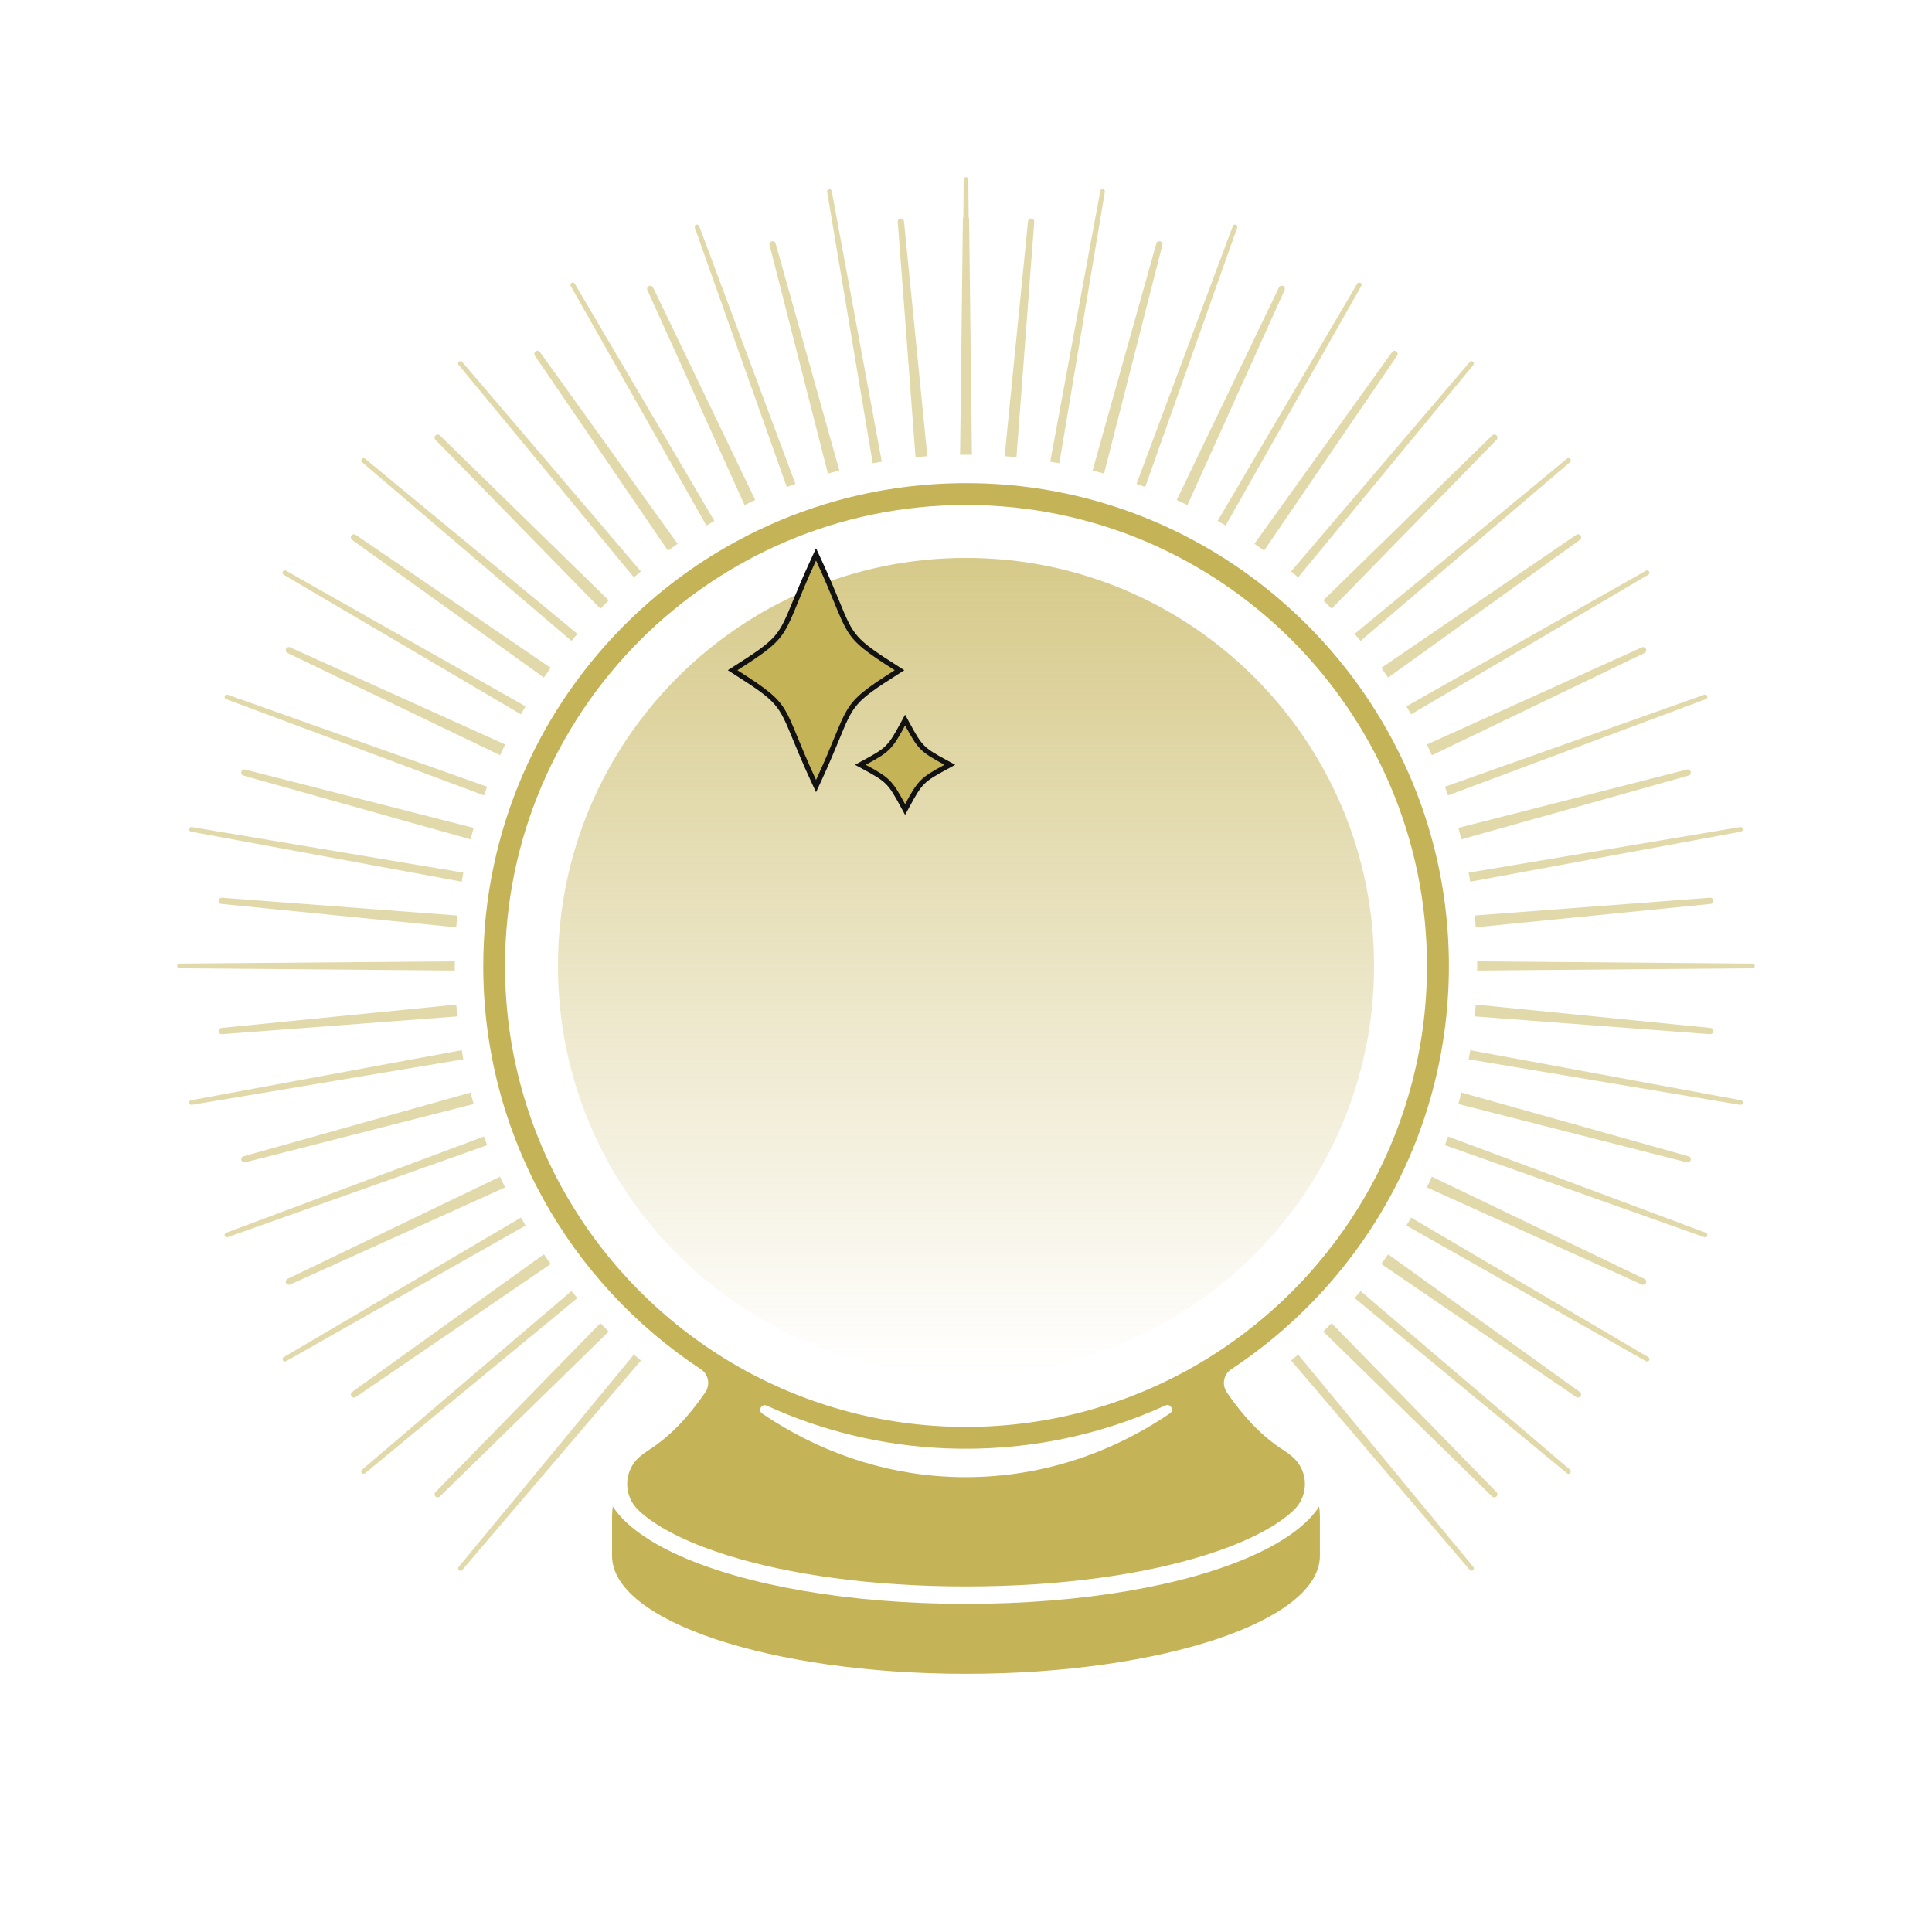
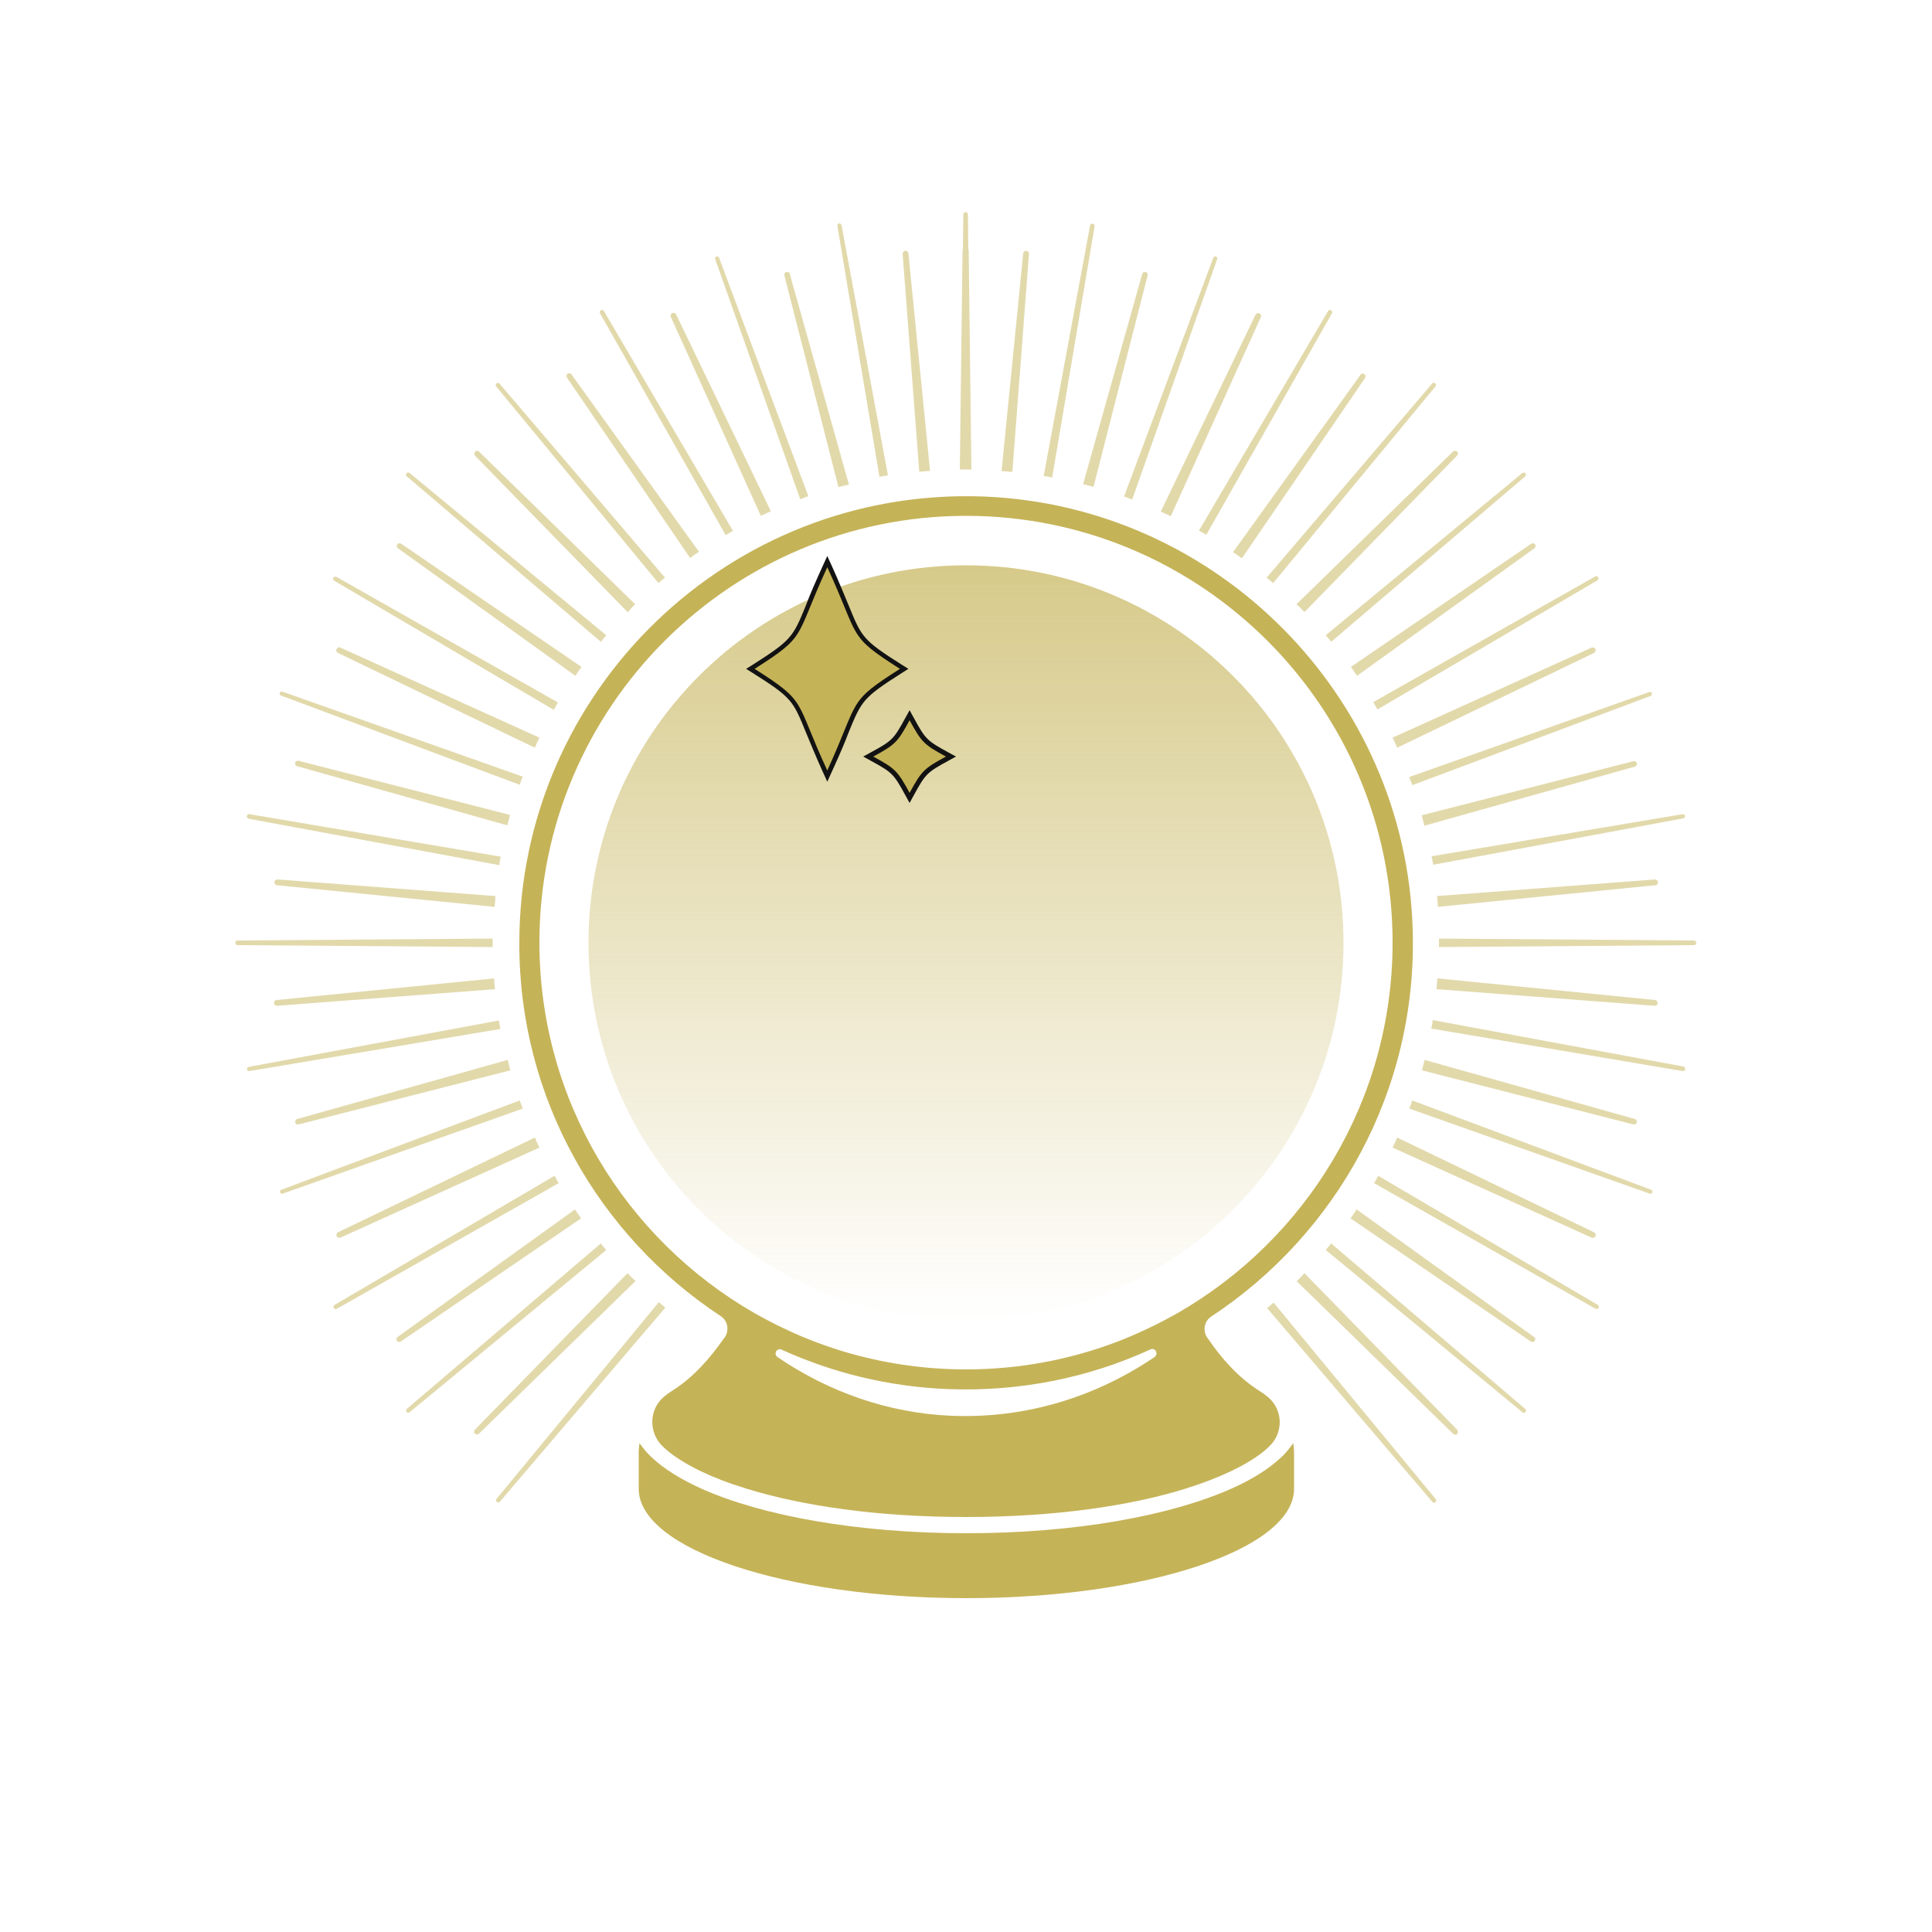
- <svg xmlns="http://www.w3.org/2000/svg" version="1.1" x="0px" y="0px" viewBox="0 0 750 750" style="enable-background:new 0 0 750 750;" xml:space="preserve">
+ <svg xmlns="http://www.w3.org/2000/svg" version="1.1" id="Layer_1" x="0px" y="0px" viewBox="0 0 500 500" style="enable-background:new 0 0 500 500;" xml:space="preserve">
  <style type="text/css">
	.st0{opacity:0.5;}
	.st1{fill:#C5B358;}
	.st2{fill:url(#SVGID_1_);}
	.st3{fill:#121212;}
</style>
-   <g id="Layer_1">
+   <g>
    <g>
      <g class="st0">
-         <path class="st1" d="M377.3,176.56l-1.09-91.62c0-0.22-0.08-0.41-0.18-0.59l-0.12-14.68c0-0.5-0.4-0.9-0.9-0.9     c-0.5,0-0.91,0.4-0.92,0.9l-0.12,14.68c-0.1,0.18-0.18,0.37-0.18,0.59l-1.09,91.62c0.77-0.01,1.53-0.03,2.3-0.03     S376.54,176.55,377.3,176.56z" />
-         <path class="st1" d="M350.93,85.93c-0.07-0.65-0.64-1.14-1.3-1.09c-0.67,0.05-1.17,0.63-1.12,1.3l6.9,91.35     c1.52-0.15,3.05-0.29,4.59-0.4L350.93,85.93z" />
-         <path class="st1" d="M401.49,86.14c0.05-0.65-0.43-1.23-1.09-1.3c-0.67-0.07-1.26,0.42-1.33,1.09L390,177.09     c1.53,0.11,3.06,0.25,4.59,0.4L401.49,86.14z" />
-         <path class="st1" d="M451.24,95.13c0.16-0.64-0.21-1.29-0.85-1.47c-0.64-0.18-1.31,0.19-1.5,0.84l-24.75,88.16     c1.49,0.38,2.97,0.78,4.45,1.19L451.24,95.13z" />
-         <path class="st1" d="M498.68,112.62c0.27-0.6,0.01-1.31-0.58-1.59c-0.6-0.29-1.33-0.04-1.62,0.57l-39.68,82.52     c1.4,0.63,2.79,1.28,4.17,1.95L498.68,112.62z" />
-         <path class="st1" d="M542.36,138.08c0.37-0.54,0.24-1.28-0.29-1.67c-0.54-0.39-1.3-0.27-1.69,0.28l-53.43,74.41     c1.27,0.87,2.52,1.75,3.77,2.64L542.36,138.08z" />
-         <path class="st1" d="M516.94,236.3l64.02-65.56c0.46-0.47,0.46-1.22,0-1.69c-0.47-0.48-1.24-0.49-1.71-0.02l-65.56,64.02     C514.78,234.12,515.86,235.2,516.94,236.3z" />
-         <path class="st1" d="M613.29,209.61c0.53-0.38,0.67-1.12,0.29-1.67c-0.38-0.55-1.13-0.7-1.69-0.32l-75.66,51.65     c0.9,1.25,1.78,2.5,2.64,3.77L613.29,209.61z" />
-         <path class="st1" d="M638.39,253.5c0.59-0.28,0.85-0.99,0.58-1.59c-0.28-0.61-0.99-0.88-1.6-0.61l-83.44,37.71     c0.67,1.38,1.31,2.77,1.95,4.17L638.39,253.5z" />
-         <path class="st1" d="M655.48,301.08c0.63-0.18,1.01-0.83,0.85-1.47c-0.17-0.65-0.83-1.04-1.47-0.88l-88.73,22.65     c0.41,1.48,0.81,2.96,1.19,4.45L655.48,301.08z" />
-         <path class="st1" d="M664.05,350.91c0.65-0.07,1.14-0.64,1.09-1.3c-0.05-0.67-0.63-1.17-1.3-1.12l-91.35,6.9     c0.15,1.52,0.29,3.05,0.4,4.59L664.05,350.91z" />
-         <path class="st1" d="M663.84,401.47c0.65,0.05,1.23-0.43,1.3-1.09c0.07-0.67-0.42-1.26-1.09-1.33l-91.16-9.07     c-0.11,1.53-0.25,3.06-0.4,4.59L663.84,401.47z" />
-         <path class="st1" d="M654.85,451.22c0.64,0.16,1.29-0.21,1.47-0.85c0.18-0.64-0.19-1.31-0.84-1.5l-88.16-24.75     c-0.38,1.49-0.78,2.97-1.19,4.45L654.85,451.22z" />
-         <path class="st1" d="M637.36,498.66c0.6,0.27,1.31,0.01,1.59-0.58c0.29-0.6,0.04-1.33-0.57-1.62l-82.52-39.68     c-0.63,1.4-1.28,2.79-1.95,4.17L637.36,498.66z" />
-         <path class="st1" d="M611.9,542.34c0.54,0.37,1.28,0.24,1.67-0.29c0.39-0.54,0.27-1.3-0.28-1.69l-74.41-53.43     c-0.87,1.27-1.75,2.52-2.64,3.77L611.9,542.34z" />
-         <path class="st1" d="M513.68,516.92l65.56,64.02c0.47,0.46,1.22,0.46,1.69,0c0.48-0.47,0.49-1.24,0.02-1.71l-64.02-65.56     C515.86,514.76,514.78,515.85,513.68,516.92z" />
-         <path class="st1" d="M301.1,94.5c-0.18-0.63-0.83-1.01-1.47-0.85c-0.65,0.17-1.04,0.83-0.88,1.47l22.65,88.73     c1.48-0.41,2.96-0.81,4.45-1.19L301.1,94.5z" />
-         <path class="st1" d="M253.52,111.6c-0.28-0.59-0.99-0.85-1.59-0.58c-0.61,0.28-0.88,0.99-0.61,1.6l37.71,83.44     c1.38-0.67,2.77-1.31,4.17-1.95L253.52,111.6z" />
-         <path class="st1" d="M209.63,136.69c-0.38-0.53-1.12-0.67-1.67-0.29c-0.55,0.38-0.7,1.13-0.32,1.69l51.65,75.66     c1.25-0.9,2.5-1.78,3.77-2.64L209.63,136.69z" />
-         <path class="st1" d="M236.32,233.05l-65.56-64.02c-0.47-0.46-1.22-0.46-1.69,0c-0.48,0.47-0.49,1.24-0.02,1.71l64.02,65.56     C234.14,235.2,235.22,234.12,236.32,233.05z" />
-         <path class="st1" d="M138.1,207.62c-0.54-0.37-1.28-0.24-1.67,0.29c-0.39,0.54-0.27,1.3,0.28,1.69l74.41,53.43     c0.87-1.27,1.75-2.52,2.64-3.77L138.1,207.62z" />
-         <path class="st1" d="M112.64,251.3c-0.6-0.27-1.31-0.01-1.59,0.58c-0.29,0.6-0.04,1.33,0.57,1.62l82.52,39.68     c0.63-1.4,1.28-2.79,1.95-4.17L112.64,251.3z" />
-         <path class="st1" d="M95.15,298.74c-0.64-0.16-1.29,0.21-1.47,0.85c-0.18,0.64,0.19,1.31,0.84,1.5l88.16,24.75     c0.38-1.49,0.78-2.97,1.19-4.45L95.15,298.74z" />
-         <path class="st1" d="M86.16,348.5c-0.65-0.05-1.23,0.43-1.3,1.09c-0.07,0.67,0.42,1.26,1.09,1.33l91.16,9.07     c0.11-1.53,0.25-3.06,0.4-4.59L86.16,348.5z" />
-         <path class="st1" d="M85.95,399.05c-0.65,0.07-1.14,0.64-1.09,1.3c0.05,0.67,0.63,1.17,1.3,1.12l91.35-6.9     c-0.15-1.52-0.29-3.05-0.4-4.59L85.95,399.05z" />
-         <path class="st1" d="M94.52,448.88c-0.63,0.18-1.01,0.83-0.85,1.47c0.17,0.65,0.83,1.04,1.47,0.88l88.73-22.65     c-0.41-1.48-0.81-2.96-1.19-4.45L94.52,448.88z" />
-         <path class="st1" d="M111.61,496.46c-0.59,0.28-0.85,0.99-0.58,1.59c0.28,0.61,0.99,0.88,1.6,0.61l83.44-37.71     c-0.67-1.38-1.31-2.77-1.95-4.17L111.61,496.46z" />
-         <path class="st1" d="M136.71,540.35c-0.53,0.38-0.67,1.12-0.29,1.67c0.38,0.55,1.13,0.7,1.69,0.32l75.66-51.65     c-0.9-1.25-1.78-2.5-2.64-3.77L136.71,540.35z" />
-         <path class="st1" d="M233.06,513.66l-64.02,65.56c-0.46,0.47-0.46,1.22,0,1.69c0.47,0.48,1.24,0.49,1.71,0.02l65.56-64.02     C235.22,515.85,234.14,514.76,233.06,513.66z" />
-         <path class="st1" d="M428.91,74.46c0.08-0.49-0.24-0.95-0.73-1.04c-0.49-0.09-0.97,0.24-1.06,0.73L407.7,179.23     c1.18,0.2,2.35,0.4,3.53,0.61L428.91,74.46z" />
-         <path class="st1" d="M480.28,88.39c0.17-0.47-0.07-0.98-0.54-1.16c-0.47-0.18-0.99,0.06-1.17,0.53L441.2,187.85     c1.13,0.4,2.25,0.8,3.36,1.22L480.28,88.39z" />
-         <path class="st1" d="M528.44,111.03c0.24-0.43,0.1-0.98-0.33-1.23c-0.43-0.25-0.99-0.11-1.24,0.32l-54.18,92.09     c1.04,0.59,2.07,1.19,3.1,1.8L528.44,111.03z" />
-         <path class="st1" d="M571.95,141.68c0.31-0.38,0.27-0.95-0.11-1.27c-0.38-0.33-0.96-0.28-1.28,0.1l-69.36,81.3     c0.92,0.76,1.83,1.53,2.73,2.31L571.95,141.68z" />
-         <path class="st1" d="M609.47,179.43c0.38-0.32,0.43-0.89,0.11-1.27c-0.32-0.39-0.89-0.44-1.28-0.12l-82.44,68.02     c0.78,0.91,1.55,1.81,2.31,2.73L609.47,179.43z" />
-         <path class="st1" d="M639.86,223.11c0.43-0.25,0.58-0.8,0.33-1.23c-0.25-0.44-0.8-0.59-1.24-0.34l-92.98,52.66     c0.61,1.03,1.21,2.06,1.8,3.1L639.86,223.11z" />
-         <path class="st1" d="M662.21,271.41c0.46-0.17,0.71-0.69,0.54-1.16c-0.17-0.47-0.69-0.72-1.16-0.55l-100.69,35.71     c0.42,1.12,0.82,2.24,1.22,3.36L662.21,271.41z" />
-         <path class="st1" d="M675.83,322.86c0.49-0.09,0.81-0.55,0.73-1.04c-0.08-0.5-0.55-0.83-1.05-0.75l-105.37,17.69     c0.22,1.17,0.42,2.35,0.61,3.53L675.83,322.86z" />
-         <path class="st1" d="M680.31,374.07l-106.88-0.88c0.01,0.6,0.02,1.19,0.02,1.79c0,0.6-0.02,1.19-0.02,1.79l106.88-0.88     c0.5,0,0.9-0.4,0.9-0.9C681.22,374.49,680.82,374.08,680.31,374.07z" />
-         <path class="st1" d="M675.52,428.9c0.49,0.08,0.95-0.24,1.04-0.73c0.09-0.49-0.24-0.97-0.73-1.06l-105.08-19.42     c-0.2,1.18-0.4,2.36-0.61,3.53L675.52,428.9z" />
-         <path class="st1" d="M661.59,480.26c0.47,0.17,0.98-0.07,1.16-0.54c0.18-0.47-0.06-0.99-0.53-1.17l-100.09-37.36     c-0.4,1.13-0.8,2.25-1.22,3.36L661.59,480.26z" />
-         <path class="st1" d="M638.96,528.43c0.43,0.24,0.98,0.1,1.23-0.33c0.25-0.43,0.11-0.99-0.32-1.25l-92.09-54.18     c-0.59,1.04-1.19,2.07-1.8,3.1L638.96,528.43z" />
-         <path class="st1" d="M608.3,571.93c0.38,0.31,0.95,0.27,1.27-0.11c0.33-0.38,0.28-0.96-0.1-1.28l-81.3-69.36     c-0.76,0.92-1.53,1.83-2.31,2.73L608.3,571.93z" />
-         <path class="st1" d="M570.56,609.45c0.32,0.38,0.89,0.43,1.27,0.11c0.39-0.32,0.44-0.89,0.12-1.28l-68.02-82.44     c-0.91,0.78-1.81,1.55-2.73,2.31L570.56,609.45z" />
-         <path class="st1" d="M322.88,74.15c-0.09-0.49-0.55-0.81-1.04-0.73c-0.5,0.08-0.83,0.55-0.75,1.05l17.69,105.37     c1.17-0.22,2.35-0.42,3.53-0.61L322.88,74.15z" />
-         <path class="st1" d="M271.43,87.77c-0.17-0.46-0.69-0.71-1.16-0.54c-0.47,0.17-0.72,0.69-0.55,1.16l35.71,100.69     c1.12-0.42,2.24-0.82,3.36-1.22L271.43,87.77z" />
-         <path class="st1" d="M223.13,110.12c-0.25-0.43-0.8-0.58-1.23-0.33c-0.44,0.25-0.59,0.8-0.34,1.24L274.22,204     c1.03-0.61,2.06-1.21,3.1-1.8L223.13,110.12z" />
-         <path class="st1" d="M179.44,140.51c-0.32-0.38-0.89-0.43-1.27-0.11c-0.39,0.32-0.44,0.89-0.12,1.28l68.02,82.44     c0.91-0.78,1.81-1.55,2.73-2.31L179.44,140.51z" />
-         <path class="st1" d="M141.7,178.03c-0.38-0.31-0.95-0.27-1.27,0.11c-0.33,0.38-0.28,0.96,0.1,1.28l81.3,69.36     c0.76-0.92,1.53-1.83,2.31-2.73L141.7,178.03z" />
-         <path class="st1" d="M111.04,221.54c-0.43-0.24-0.98-0.1-1.23,0.33c-0.25,0.43-0.11,0.99,0.32,1.25l92.09,54.18     c0.59-1.04,1.19-2.07,1.8-3.1L111.04,221.54z" />
-         <path class="st1" d="M88.41,269.7c-0.47-0.17-0.98,0.07-1.16,0.54c-0.18,0.47,0.06,0.99,0.53,1.17l100.09,37.36     c0.4-1.13,0.8-2.25,1.22-3.36L88.41,269.7z" />
-         <path class="st1" d="M74.48,321.07c-0.49-0.08-0.95,0.24-1.04,0.73c-0.09,0.49,0.24,0.97,0.73,1.06l105.08,19.42     c0.2-1.18,0.4-2.35,0.61-3.53L74.48,321.07z" />
-         <path class="st1" d="M176.57,373.19l-106.88,0.88c-0.5,0-0.9,0.4-0.9,0.9c0,0.5,0.4,0.91,0.9,0.92l106.88,0.88     c-0.01-0.6-0.02-1.19-0.02-1.79C176.55,374.38,176.56,373.79,176.57,373.19z" />
-         <path class="st1" d="M74.17,427.1c-0.49,0.09-0.81,0.55-0.73,1.04c0.08,0.5,0.55,0.83,1.05,0.75l105.37-17.69     c-0.22-1.17-0.42-2.35-0.61-3.53L74.17,427.1z" />
-         <path class="st1" d="M87.79,478.55c-0.46,0.17-0.71,0.69-0.54,1.16c0.17,0.47,0.69,0.72,1.16,0.55l100.69-35.71     c-0.42-1.12-0.82-2.24-1.22-3.36L87.79,478.55z" />
-         <path class="st1" d="M110.14,526.85c-0.43,0.25-0.58,0.8-0.33,1.23c0.25,0.44,0.8,0.59,1.24,0.34l92.98-52.66     c-0.61-1.03-1.21-2.06-1.8-3.1L110.14,526.85z" />
-         <path class="st1" d="M140.53,570.54c-0.38,0.32-0.43,0.89-0.11,1.27c0.32,0.39,0.89,0.44,1.28,0.12l82.44-68.02     c-0.78-0.91-1.55-1.81-2.31-2.73L140.53,570.54z" />
-         <path class="st1" d="M178.05,608.28c-0.31,0.38-0.27,0.95,0.11,1.27c0.38,0.33,0.96,0.28,1.28-0.1l69.36-81.3     c-0.92-0.76-1.83-1.53-2.73-2.31L178.05,608.28z" />
+         <path class="st1" d="M251.4,121.5L250.7,65c0-0.1,0-0.3-0.1-0.4l-0.1-9.1c0-0.3-0.2-0.6-0.6-0.6c-0.3,0-0.6,0.2-0.6,0.6l-0.1,9.1     c-0.1,0.1-0.1,0.2-0.1,0.4l-0.7,56.5c0.5,0,0.9,0,1.4,0C250.5,121.5,251,121.5,251.4,121.5z" />
+         <path class="st1" d="M235.1,65.6c0-0.4-0.4-0.7-0.8-0.7c-0.4,0-0.7,0.4-0.7,0.8l4.3,56.4c0.9-0.1,1.9-0.2,2.8-0.2L235.1,65.6z" />
+         <path class="st1" d="M266.3,65.7c0-0.4-0.3-0.8-0.7-0.8c-0.4,0-0.8,0.3-0.8,0.7l-5.6,56.3c0.9,0.1,1.9,0.2,2.8,0.2L266.3,65.7z" />
+         <path class="st1" d="M297,71.3c0.1-0.4-0.1-0.8-0.5-0.9c-0.4-0.1-0.8,0.1-0.9,0.5l-15.3,54.4c0.9,0.2,1.8,0.5,2.7,0.7L297,71.3z" />
+         <path class="st1" d="M326.3,82.1c0.2-0.4,0-0.8-0.4-1c-0.4-0.2-0.8,0-1,0.4l-24.5,50.9c0.9,0.4,1.7,0.8,2.6,1.2L326.3,82.1z" />
+         <path class="st1" d="M353.3,97.8c0.2-0.3,0.1-0.8-0.2-1c-0.3-0.2-0.8-0.2-1,0.2l-33,45.9c0.8,0.5,1.6,1.1,2.3,1.6L353.3,97.8z" />
+         <path class="st1" d="M337.6,158.4l39.5-40.5c0.3-0.3,0.3-0.8,0-1c-0.3-0.3-0.8-0.3-1.1,0l-40.5,39.5     C336.3,157,336.9,157.7,337.6,158.4z" />
+         <path class="st1" d="M397.1,141.9c0.3-0.2,0.4-0.7,0.2-1c-0.2-0.3-0.7-0.4-1-0.2l-46.7,31.9c0.6,0.8,1.1,1.5,1.6,2.3L397.1,141.9     z" />
+         <path class="st1" d="M412.5,169c0.4-0.2,0.5-0.6,0.4-1c-0.2-0.4-0.6-0.5-1-0.4l-51.5,23.3c0.4,0.9,0.8,1.7,1.2,2.6L412.5,169z" />
+         <path class="st1" d="M423.1,198.4c0.4-0.1,0.6-0.5,0.5-0.9c-0.1-0.4-0.5-0.6-0.9-0.5l-54.8,14c0.3,0.9,0.5,1.8,0.7,2.7     L423.1,198.4z" />
+         <path class="st1" d="M428.4,229.1c0.4,0,0.7-0.4,0.7-0.8c0-0.4-0.4-0.7-0.8-0.7l-56.4,4.3c0.1,0.9,0.2,1.9,0.2,2.8L428.4,229.1z" />
+         <path class="st1" d="M428.2,260.3c0.4,0,0.8-0.3,0.8-0.7c0-0.4-0.3-0.8-0.7-0.8l-56.3-5.6c-0.1,0.9-0.2,1.9-0.2,2.8L428.2,260.3z     " />
+         <path class="st1" d="M422.7,291c0.4,0.1,0.8-0.1,0.9-0.5s-0.1-0.8-0.5-0.9l-54.4-15.3c-0.2,0.9-0.5,1.8-0.7,2.7L422.7,291z" />
+         <path class="st1" d="M411.9,320.3c0.4,0.2,0.8,0,1-0.4c0.2-0.4,0-0.8-0.4-1l-50.9-24.5c-0.4,0.9-0.8,1.7-1.2,2.6L411.9,320.3z" />
+         <path class="st1" d="M396.2,347.2c0.3,0.2,0.8,0.1,1-0.2c0.2-0.3,0.2-0.8-0.2-1l-45.9-33c-0.5,0.8-1.1,1.6-1.6,2.3L396.2,347.2z" />
+         <path class="st1" d="M335.6,331.6l40.5,39.5c0.3,0.3,0.8,0.3,1,0c0.3-0.3,0.3-0.8,0-1.1l-39.5-40.5     C336.9,330.2,336.3,330.9,335.6,331.6z" />
+         <path class="st1" d="M204.4,70.9c-0.1-0.4-0.5-0.6-0.9-0.5c-0.4,0.1-0.6,0.5-0.5,0.9l14,54.8c0.9-0.3,1.8-0.5,2.7-0.7L204.4,70.9     z" />
+         <path class="st1" d="M175,81.4c-0.2-0.4-0.6-0.5-1-0.4c-0.4,0.2-0.5,0.6-0.4,1l23.3,51.5c0.9-0.4,1.7-0.8,2.6-1.2L175,81.4z" />
+         <path class="st1" d="M147.9,96.9c-0.2-0.3-0.7-0.4-1-0.2c-0.3,0.2-0.4,0.7-0.2,1l31.9,46.7c0.8-0.6,1.5-1.1,2.3-1.6L147.9,96.9z" />
+         <path class="st1" d="M164.4,156.4L124,116.9c-0.3-0.3-0.8-0.3-1,0c-0.3,0.3-0.3,0.8,0,1.1l39.5,40.5     C163.1,157.7,163.7,157,164.4,156.4z" />
+         <path class="st1" d="M103.8,140.7c-0.3-0.2-0.8-0.1-1,0.2c-0.2,0.3-0.2,0.8,0.2,1l45.9,33c0.5-0.8,1.1-1.6,1.6-2.3L103.8,140.7z" />
+         <path class="st1" d="M88.1,167.6c-0.4-0.2-0.8,0-1,0.4c-0.2,0.4,0,0.8,0.4,1l50.9,24.5c0.4-0.9,0.8-1.7,1.2-2.6L88.1,167.6z" />
+         <path class="st1" d="M77.3,196.9c-0.4-0.1-0.8,0.1-0.9,0.5c-0.1,0.4,0.1,0.8,0.5,0.9l54.4,15.3c0.2-0.9,0.5-1.8,0.7-2.7     L77.3,196.9z" />
+         <path class="st1" d="M71.8,227.6c-0.4,0-0.8,0.3-0.8,0.7c0,0.4,0.3,0.8,0.7,0.8l56.3,5.6c0.1-0.9,0.2-1.9,0.2-2.8L71.8,227.6z" />
+         <path class="st1" d="M71.6,258.8c-0.4,0-0.7,0.4-0.7,0.8c0,0.4,0.4,0.7,0.8,0.7l56.4-4.3c-0.1-0.9-0.2-1.9-0.2-2.8L71.6,258.8z" />
+         <path class="st1" d="M76.9,289.6c-0.4,0.1-0.6,0.5-0.5,0.9c0.1,0.4,0.5,0.6,0.9,0.5l54.8-14c-0.3-0.9-0.5-1.8-0.7-2.7L76.9,289.6     z" />
+         <path class="st1" d="M87.5,318.9c-0.4,0.2-0.5,0.6-0.4,1c0.2,0.4,0.6,0.5,1,0.4l51.5-23.3c-0.4-0.9-0.8-1.7-1.2-2.6L87.5,318.9z" />
+         <path class="st1" d="M102.9,346c-0.3,0.2-0.4,0.7-0.2,1c0.2,0.3,0.7,0.4,1,0.2l46.7-31.9c-0.6-0.8-1.1-1.5-1.6-2.3L102.9,346z" />
+         <path class="st1" d="M162.4,329.5L122.9,370c-0.3,0.3-0.3,0.8,0,1c0.3,0.3,0.8,0.3,1.1,0l40.5-39.5     C163.7,330.9,163.1,330.2,162.4,329.5z" />
+         <path class="st1" d="M283.3,58.5c0-0.3-0.1-0.6-0.5-0.6c-0.3-0.1-0.6,0.1-0.7,0.5l-12,64.8c0.7,0.1,1.5,0.2,2.2,0.4L283.3,58.5z" />
+         <path class="st1" d="M315,67.1c0.1-0.3,0-0.6-0.3-0.7c-0.3-0.1-0.6,0-0.7,0.3l-23.1,61.8c0.7,0.2,1.4,0.5,2.1,0.8L315,67.1z" />
+         <path class="st1" d="M344.7,81.1c0.1-0.3,0.1-0.6-0.2-0.8c-0.3-0.2-0.6-0.1-0.8,0.2l-33.4,56.8c0.6,0.4,1.3,0.7,1.9,1.1     L344.7,81.1z" />
+         <path class="st1" d="M371.5,100c0.2-0.2,0.2-0.6-0.1-0.8c-0.2-0.2-0.6-0.2-0.8,0.1l-42.8,50.2c0.6,0.5,1.1,0.9,1.7,1.4L371.5,100     z" />
+         <path class="st1" d="M394.7,123.3c0.2-0.2,0.3-0.5,0.1-0.8c-0.2-0.2-0.5-0.3-0.8-0.1l-50.9,42c0.5,0.6,1,1.1,1.4,1.7L394.7,123.3     z" />
+         <path class="st1" d="M413.4,150.2c0.3-0.2,0.4-0.5,0.2-0.8c-0.2-0.3-0.5-0.4-0.8-0.2l-57.4,32.5c0.4,0.6,0.7,1.3,1.1,1.9     L413.4,150.2z" />
+         <path class="st1" d="M427.2,180.1c0.3-0.1,0.4-0.4,0.3-0.7c-0.1-0.3-0.4-0.4-0.7-0.3l-62.1,22c0.3,0.7,0.5,1.4,0.8,2.1     L427.2,180.1z" />
+         <path class="st1" d="M435.6,211.8c0.3-0.1,0.5-0.3,0.5-0.6c0-0.3-0.3-0.5-0.6-0.5l-65,10.9c0.1,0.7,0.3,1.5,0.4,2.2L435.6,211.8z     " />
+         <path class="st1" d="M438.4,243.4l-66-0.5c0,0.4,0,0.7,0,1.1s0,0.7,0,1.1l66-0.5c0.3,0,0.6-0.2,0.6-0.6     C439,243.7,438.7,243.4,438.4,243.4z" />
+         <path class="st1" d="M435.5,277.2c0.3,0,0.6-0.1,0.6-0.5c0.1-0.3-0.1-0.6-0.5-0.7l-64.8-12c-0.1,0.7-0.2,1.5-0.4,2.2L435.5,277.2     z" />
+         <path class="st1" d="M426.9,308.9c0.3,0.1,0.6,0,0.7-0.3s0-0.6-0.3-0.7l-61.8-23.1c-0.2,0.7-0.5,1.4-0.8,2.1L426.9,308.9z" />
+         <path class="st1" d="M412.9,338.7c0.3,0.1,0.6,0.1,0.8-0.2c0.2-0.3,0.1-0.6-0.2-0.8l-56.8-33.4c-0.4,0.6-0.7,1.3-1.1,1.9     L412.9,338.7z" />
+         <path class="st1" d="M394,365.5c0.2,0.2,0.6,0.2,0.8-0.1c0.2-0.2,0.2-0.6-0.1-0.8l-50.2-42.8c-0.5,0.6-0.9,1.1-1.4,1.7L394,365.5     z" />
+         <path class="st1" d="M370.7,388.7c0.2,0.2,0.5,0.3,0.8,0.1c0.2-0.2,0.3-0.5,0.1-0.8l-42-50.9c-0.6,0.5-1.1,1-1.7,1.4L370.7,388.7     z" />
+         <path class="st1" d="M217.8,58.3c-0.1-0.3-0.3-0.5-0.6-0.5c-0.3,0-0.5,0.3-0.5,0.6l10.9,65c0.7-0.1,1.5-0.3,2.2-0.4L217.8,58.3z" />
+         <path class="st1" d="M186.1,66.7c-0.1-0.3-0.4-0.4-0.7-0.3c-0.3,0.1-0.4,0.4-0.3,0.7l22,62.1c0.7-0.3,1.4-0.5,2.1-0.8L186.1,66.7     z" />
+         <path class="st1" d="M156.3,80.5c-0.2-0.3-0.5-0.4-0.8-0.2c-0.3,0.2-0.4,0.5-0.2,0.8l32.5,57.4c0.6-0.4,1.3-0.7,1.9-1.1     L156.3,80.5z" />
+         <path class="st1" d="M129.3,99.3c-0.2-0.2-0.5-0.3-0.8-0.1c-0.2,0.2-0.3,0.5-0.1,0.8l42,50.9c0.6-0.5,1.1-1,1.7-1.4L129.3,99.3z" />
+         <path class="st1" d="M106,122.4c-0.2-0.2-0.6-0.2-0.8,0.1c-0.2,0.2-0.2,0.6,0.1,0.8l50.2,42.8c0.5-0.6,0.9-1.1,1.4-1.7L106,122.4     z" />
+         <path class="st1" d="M87.1,149.3c-0.3-0.1-0.6-0.1-0.8,0.2c-0.2,0.3-0.1,0.6,0.2,0.8l56.8,33.4c0.4-0.6,0.7-1.3,1.1-1.9     L87.1,149.3z" />
+         <path class="st1" d="M73.1,179c-0.3-0.1-0.6,0-0.7,0.3c-0.1,0.3,0,0.6,0.3,0.7l61.8,23.1c0.2-0.7,0.5-1.4,0.8-2.1L73.1,179z" />
+         <path class="st1" d="M64.5,210.7c-0.3,0-0.6,0.1-0.6,0.5c-0.1,0.3,0.1,0.6,0.5,0.7l64.8,12c0.1-0.7,0.2-1.5,0.4-2.2L64.5,210.7z" />
+         <path class="st1" d="M127.5,242.9l-66,0.5c-0.3,0-0.6,0.2-0.6,0.6c0,0.3,0.2,0.6,0.6,0.6l66,0.5c0-0.4,0-0.7,0-1.1     S127.5,243.2,127.5,242.9z" />
+         <path class="st1" d="M64.4,276.1c-0.3,0.1-0.5,0.3-0.5,0.6c0,0.3,0.3,0.5,0.6,0.5l65-10.9c-0.1-0.7-0.3-1.5-0.4-2.2L64.4,276.1z" />
+         <path class="st1" d="M72.8,307.9c-0.3,0.1-0.4,0.4-0.3,0.7c0.1,0.3,0.4,0.4,0.7,0.3l62.1-22c-0.3-0.7-0.5-1.4-0.8-2.1L72.8,307.9     z" />
+         <path class="st1" d="M86.6,337.7c-0.3,0.2-0.4,0.5-0.2,0.8c0.2,0.3,0.5,0.4,0.8,0.2l57.4-32.5c-0.4-0.6-0.7-1.3-1.1-1.9     L86.6,337.7z" />
+         <path class="st1" d="M105.3,364.6c-0.2,0.2-0.3,0.5-0.1,0.8c0.2,0.2,0.5,0.3,0.8,0.1l50.9-42c-0.5-0.6-1-1.1-1.4-1.7L105.3,364.6     z" />
+         <path class="st1" d="M128.5,387.9c-0.2,0.2-0.2,0.6,0.1,0.8c0.2,0.2,0.6,0.2,0.8-0.1l42.8-50.2c-0.6-0.5-1.1-0.9-1.7-1.4     L128.5,387.9z" />
      </g>
-       <linearGradient id="SVGID_1_" gradientUnits="userSpaceOnUse" x1="375" y1="203.685" x2="375" y2="520.476" gradientTransform="matrix(-1 0 0 -1 750 737.0635)">
+       <linearGradient id="SVGID_1_" gradientUnits="userSpaceOnUse" x1="500" y1="104.651" x2="500" y2="-90.849" gradientTransform="matrix(-1 0 0 1 750 237.0635)">
        <stop offset="0" style="stop-color:#C5B358;stop-opacity:0" />
        <stop offset="0.863" style="stop-color:#C5B358;stop-opacity:0.604" />
        <stop offset="1" style="stop-color:#C5B358;stop-opacity:0.7" />
      </linearGradient>
-       <circle class="st2" cx="375" cy="374.98" r="158.4" />
+       <circle class="st2" cx="250" cy="244" r="97.7" />
      <g>
-         <path class="st1" d="M272.08,531.55c3.05,2.01,3.73,6.1,1.63,9.09c-0.05,0.07-0.1,0.14-0.14,0.21     c-5.95,8.57-12.94,16.47-21.74,22.06c-1.24,0.79-2.41,1.66-3.52,2.61c-6.31,5.42-6.46,15.16-0.37,20.83     c0.08,0.07,0.12,0.11,0.12,0.11c0.82,0.76,1.68,1.51,2.63,2.25c7.11,5.57,17.95,10.78,31.91,15.13c0.15,0.05,0.31,0.09,0.46,0.14     c23.12,7.13,54.69,11.87,91.96,11.87s68.83-4.74,91.96-11.87c0.15-0.05,0.31-0.09,0.46-0.14c13.96-4.34,24.8-9.56,31.91-15.13     c0.95-0.74,1.81-1.5,2.63-2.25l0.13-0.12c6.09-5.67,5.93-15.4-0.38-20.82c-1.11-0.95-2.28-1.82-3.52-2.61     c-8.8-5.59-15.8-13.49-21.74-22.06c-0.05-0.07-0.1-0.14-0.14-0.21c-2.11-2.99-1.41-7.08,1.64-9.1     c52.37-34.55,86.47-94.64,84.4-162.4c-2.99-97.9-82.06-177.66-179.93-181.45c-106.71-4.13-194.84,81.48-194.84,187.29     C187.57,440.35,221.21,498,272.08,531.55z M454.13,548.7c-24.7,16.77-54,25.95-85.25,24.6c-26.62-1.15-51.53-9.99-73-24.56     c-1.79-1.22-0.23-3.98,1.74-3.08c21.46,9.79,45.06,15.63,69.87,16.6c30.34,1.18,59.18-4.91,84.92-16.66     C454.41,544.7,455.94,547.47,454.13,548.7z M375,196.03c98.67,0,178.95,80.28,178.95,178.95c0,66.39-36.34,124.44-90.17,155.33     c-4.05,2.33-8.21,4.49-12.45,6.5c-9.12,4.32-18.67,7.89-28.56,10.63c-15.21,4.22-31.23,6.49-47.77,6.49s-32.56-2.27-47.77-6.49     c-9.89-2.74-19.43-6.31-28.56-10.63c-4.24-2.01-8.4-4.17-12.45-6.5c-53.83-30.89-90.17-88.94-90.17-155.33     C196.05,276.31,276.33,196.03,375,196.03z" />
-         <path class="st1" d="M509.1,588.7c-0.71,0.79-1.48,1.56-2.3,2.33c-5.03,4.72-12.04,9.06-20.7,12.93     c-0.02,0.01-0.03,0.01-0.05,0.02c-25.56,11.41-65.44,18.64-111.05,18.64s-85.49-7.22-111.05-18.64     c-0.02-0.01-0.03-0.01-0.05-0.02c-8.66-3.87-15.67-8.22-20.7-12.93c-0.82-0.77-1.59-1.55-2.3-2.33c-1.15-1.28-2.15-2.58-3.02-3.9     c-0.16,1.28-0.28,2.58-0.28,3.9v15.27c0,25.29,61.51,45.8,137.39,45.8s137.39-20.5,137.39-45.8V588.7c0-1.33-0.11-2.62-0.28-3.9     C511.25,586.12,510.25,587.43,509.1,588.7z" />
+         <path class="st1" d="M186.5,340.6c1.9,1.2,2.3,3.8,1,5.6c0,0-0.1,0.1-0.1,0.1c-3.7,5.3-8,10.2-13.4,13.6c-0.8,0.5-1.5,1-2.2,1.6     c-3.9,3.3-4,9.4-0.2,12.9c0,0,0.1,0.1,0.1,0.1c0.5,0.5,1,0.9,1.6,1.4c4.4,3.4,11.1,6.7,19.7,9.3c0.1,0,0.2,0.1,0.3,0.1     c14.3,4.4,33.7,7.3,56.7,7.3s42.5-2.9,56.7-7.3c0.1,0,0.2-0.1,0.3-0.1c8.6-2.7,15.3-5.9,19.7-9.3c0.6-0.5,1.1-0.9,1.6-1.4     l0.1-0.1c3.8-3.5,3.7-9.5-0.2-12.8c-0.7-0.6-1.4-1.1-2.2-1.6c-5.4-3.4-9.8-8.3-13.4-13.6c0,0-0.1-0.1-0.1-0.1     c-1.3-1.8-0.9-4.4,1-5.6c32.3-21.3,53.4-58.4,52.1-100.2c-1.8-60.4-50.6-109.6-111-112c-65.9-2.5-120.2,50.3-120.2,115.6     C134.3,284.3,155.1,319.9,186.5,340.6z M298.8,351.2c-15.2,10.3-33.3,16-52.6,15.2c-16.4-0.7-31.8-6.2-45-15.2     c-1.1-0.8-0.1-2.5,1.1-1.9c13.2,6,27.8,9.6,43.1,10.2c18.7,0.7,36.5-3,52.4-10.3C299,348.7,299.9,350.4,298.8,351.2z M250,133.5     c60.9,0,110.4,49.5,110.4,110.4c0,41-22.4,76.8-55.6,95.9c-2.5,1.4-5.1,2.8-7.7,4c-5.6,2.7-11.5,4.9-17.6,6.6     c-9.4,2.6-19.3,4-29.5,4c-10.2,0-20.1-1.4-29.5-4c-6.1-1.7-12-3.9-17.6-6.6c-2.6-1.2-5.2-2.6-7.7-4     c-33.2-19.1-55.6-54.9-55.6-95.9C139.6,183.1,189.1,133.5,250,133.5z" />
+         <path class="st1" d="M332.8,375.9c-0.4,0.5-0.9,1-1.4,1.4c-3.1,2.9-7.4,5.6-12.8,8c0,0,0,0,0,0c-15.8,7-40.4,11.5-68.5,11.5     s-52.8-4.5-68.5-11.5c0,0,0,0,0,0c-5.3-2.4-9.7-5.1-12.8-8c-0.5-0.5-1-1-1.4-1.4c-0.7-0.8-1.3-1.6-1.9-2.4     c-0.1,0.8-0.2,1.6-0.2,2.4v9.4c0,15.6,38,28.3,84.8,28.3s84.8-12.7,84.8-28.3v-9.4c0-0.8-0.1-1.6-0.2-2.4     C334.1,374.3,333.5,375.1,332.8,375.9z" />
      </g>
      <g>
-         <path class="st1" d="M315.88,303.2c-3.27-7.08-5.44-12.34-7.18-16.57c-5.53-13.45-6.1-14.85-22.98-25.6l-1.33-0.84l1.33-0.84     c16.88-10.75,17.46-12.15,22.98-25.6c1.74-4.23,3.9-9.5,7.18-16.57l0.91-1.96l0.91,1.96c3.27,7.08,5.44,12.34,7.18,16.57     c5.53,13.45,6.1,14.85,22.98,25.6l1.33,0.84l-1.33,0.84c-16.88,10.75-17.46,12.15-22.98,25.6c-1.74,4.23-3.9,9.5-7.18,16.57     l-0.91,1.96L315.88,303.2z" />
-         <path class="st3" d="M316.79,217.59c13.91,30.06,8.12,28.33,30.53,42.59c-22.41,14.27-16.62,12.54-30.53,42.59     c-13.91-30.06-8.12-28.33-30.53-42.59C308.66,245.92,302.88,247.65,316.79,217.59 M316.79,212.83l-1.82,3.92     c-3.28,7.1-5.45,12.37-7.2,16.61c-5.53,13.46-5.98,14.56-22.6,25.13l-2.65,1.69l2.65,1.69c16.61,10.58,17.06,11.67,22.6,25.13     c1.74,4.24,3.91,9.52,7.2,16.61l1.82,3.92l1.82-3.92c3.28-7.1,5.45-12.37,7.2-16.61c5.53-13.46,5.98-14.56,22.6-25.13l2.65-1.69     l-2.65-1.69c-16.61-10.58-17.06-11.67-22.6-25.13c-1.74-4.24-3.91-9.52-7.2-16.61L316.79,212.83L316.79,212.83z" />
+         <path class="st1" d="M213.5,199.7c-2-4.4-3.4-7.6-4.4-10.2c-3.4-8.3-3.8-9.2-14.2-15.8l-0.8-0.5l0.8-0.5     c10.4-6.6,10.8-7.5,14.2-15.8c1.1-2.6,2.4-5.9,4.4-10.2l0.6-1.2l0.6,1.2c2,4.4,3.4,7.6,4.4,10.2c3.4,8.3,3.8,9.2,14.2,15.8     l0.8,0.5l-0.8,0.5c-10.4,6.6-10.8,7.5-14.2,15.8c-1.1,2.6-2.4,5.9-4.4,10.2l-0.6,1.2L213.5,199.7z" />
+         <path class="st3" d="M214.1,146.8c8.6,18.6,5,17.5,18.8,26.3c-13.8,8.8-10.3,7.7-18.8,26.3c-8.6-18.6-5-17.5-18.8-26.3     C209.1,164.3,205.5,165.4,214.1,146.8 M214.1,143.9l-1.1,2.4c-2,4.4-3.4,7.6-4.4,10.3c-3.4,8.3-3.7,9-13.9,15.5l-1.6,1l1.6,1     c10.3,6.5,10.5,7.2,13.9,15.5c1.1,2.6,2.4,5.9,4.4,10.3l1.1,2.4l1.1-2.4c2-4.4,3.4-7.6,4.4-10.3c3.4-8.3,3.7-9,13.9-15.5l1.6-1     l-1.6-1c-10.3-6.5-10.5-7.2-13.9-15.5c-1.1-2.6-2.4-5.9-4.4-10.3L214.1,143.9L214.1,143.9z" />
      </g>
      <g>
-         <path class="st1" d="M350.48,312.63c-4.94-9.09-5.77-9.93-14.86-14.86l-1.62-0.88l1.62-0.88c9.09-4.94,9.93-5.77,14.86-14.86     l0.88-1.62l0.88,1.62c4.94,9.09,5.77,9.93,14.86,14.86l1.62,0.88l-1.62,0.88c-9.09,4.94-9.93,5.77-14.86,14.86l-0.88,1.62     L350.48,312.63z" />
-         <path class="st3" d="M351.36,281.62c5.04,9.29,5.97,10.22,15.27,15.27c-9.29,5.04-10.22,5.97-15.27,15.27     c-5.04-9.29-5.97-10.22-15.27-15.27C345.39,291.84,346.32,290.91,351.36,281.62 M351.36,277.43l-1.76,3.24     c-4.85,8.94-5.53,9.61-14.46,14.46l-3.24,1.76l3.24,1.76c8.94,4.85,9.61,5.53,14.46,14.46l1.76,3.24l1.76-3.24     c4.85-8.94,5.53-9.61,14.46-14.46l3.24-1.76l-3.24-1.76c-8.94-4.85-9.61-5.53-14.46-14.46L351.36,277.43L351.36,277.43z" />
+         <path class="st1" d="M234.9,205.5c-3-5.6-3.6-6.1-9.2-9.2l-1-0.5l1-0.5c5.6-3,6.1-3.6,9.2-9.2l0.5-1l0.5,1c3,5.6,3.6,6.1,9.2,9.2     l1,0.5l-1,0.5c-5.6,3-6.1,3.6-9.2,9.2l-0.5,1L234.9,205.5z" />
+         <path class="st3" d="M235.4,186.4c3.1,5.7,3.7,6.3,9.4,9.4c-5.7,3.1-6.3,3.7-9.4,9.4c-3.1-5.7-3.7-6.3-9.4-9.4     C231.7,192.7,232.3,192.1,235.4,186.4 M235.4,183.8l-1.1,2c-3,5.5-3.4,5.9-8.9,8.9l-2,1.1l2,1.1c5.5,3,5.9,3.4,8.9,8.9l1.1,2     l1.1-2c3-5.5,3.4-5.9,8.9-8.9l2-1.1l-2-1.1c-5.5-3-5.9-3.4-8.9-8.9L235.4,183.8L235.4,183.8z" />
      </g>
    </g>
  </g>
-   <g id="Layer_2">
- </g>
+   <text transform="matrix(1 0 0 1 -143 -66)" style="font-family:'MyriadPro-Regular'; font-size:12px;">Lorem ipsum</text>
</svg>
